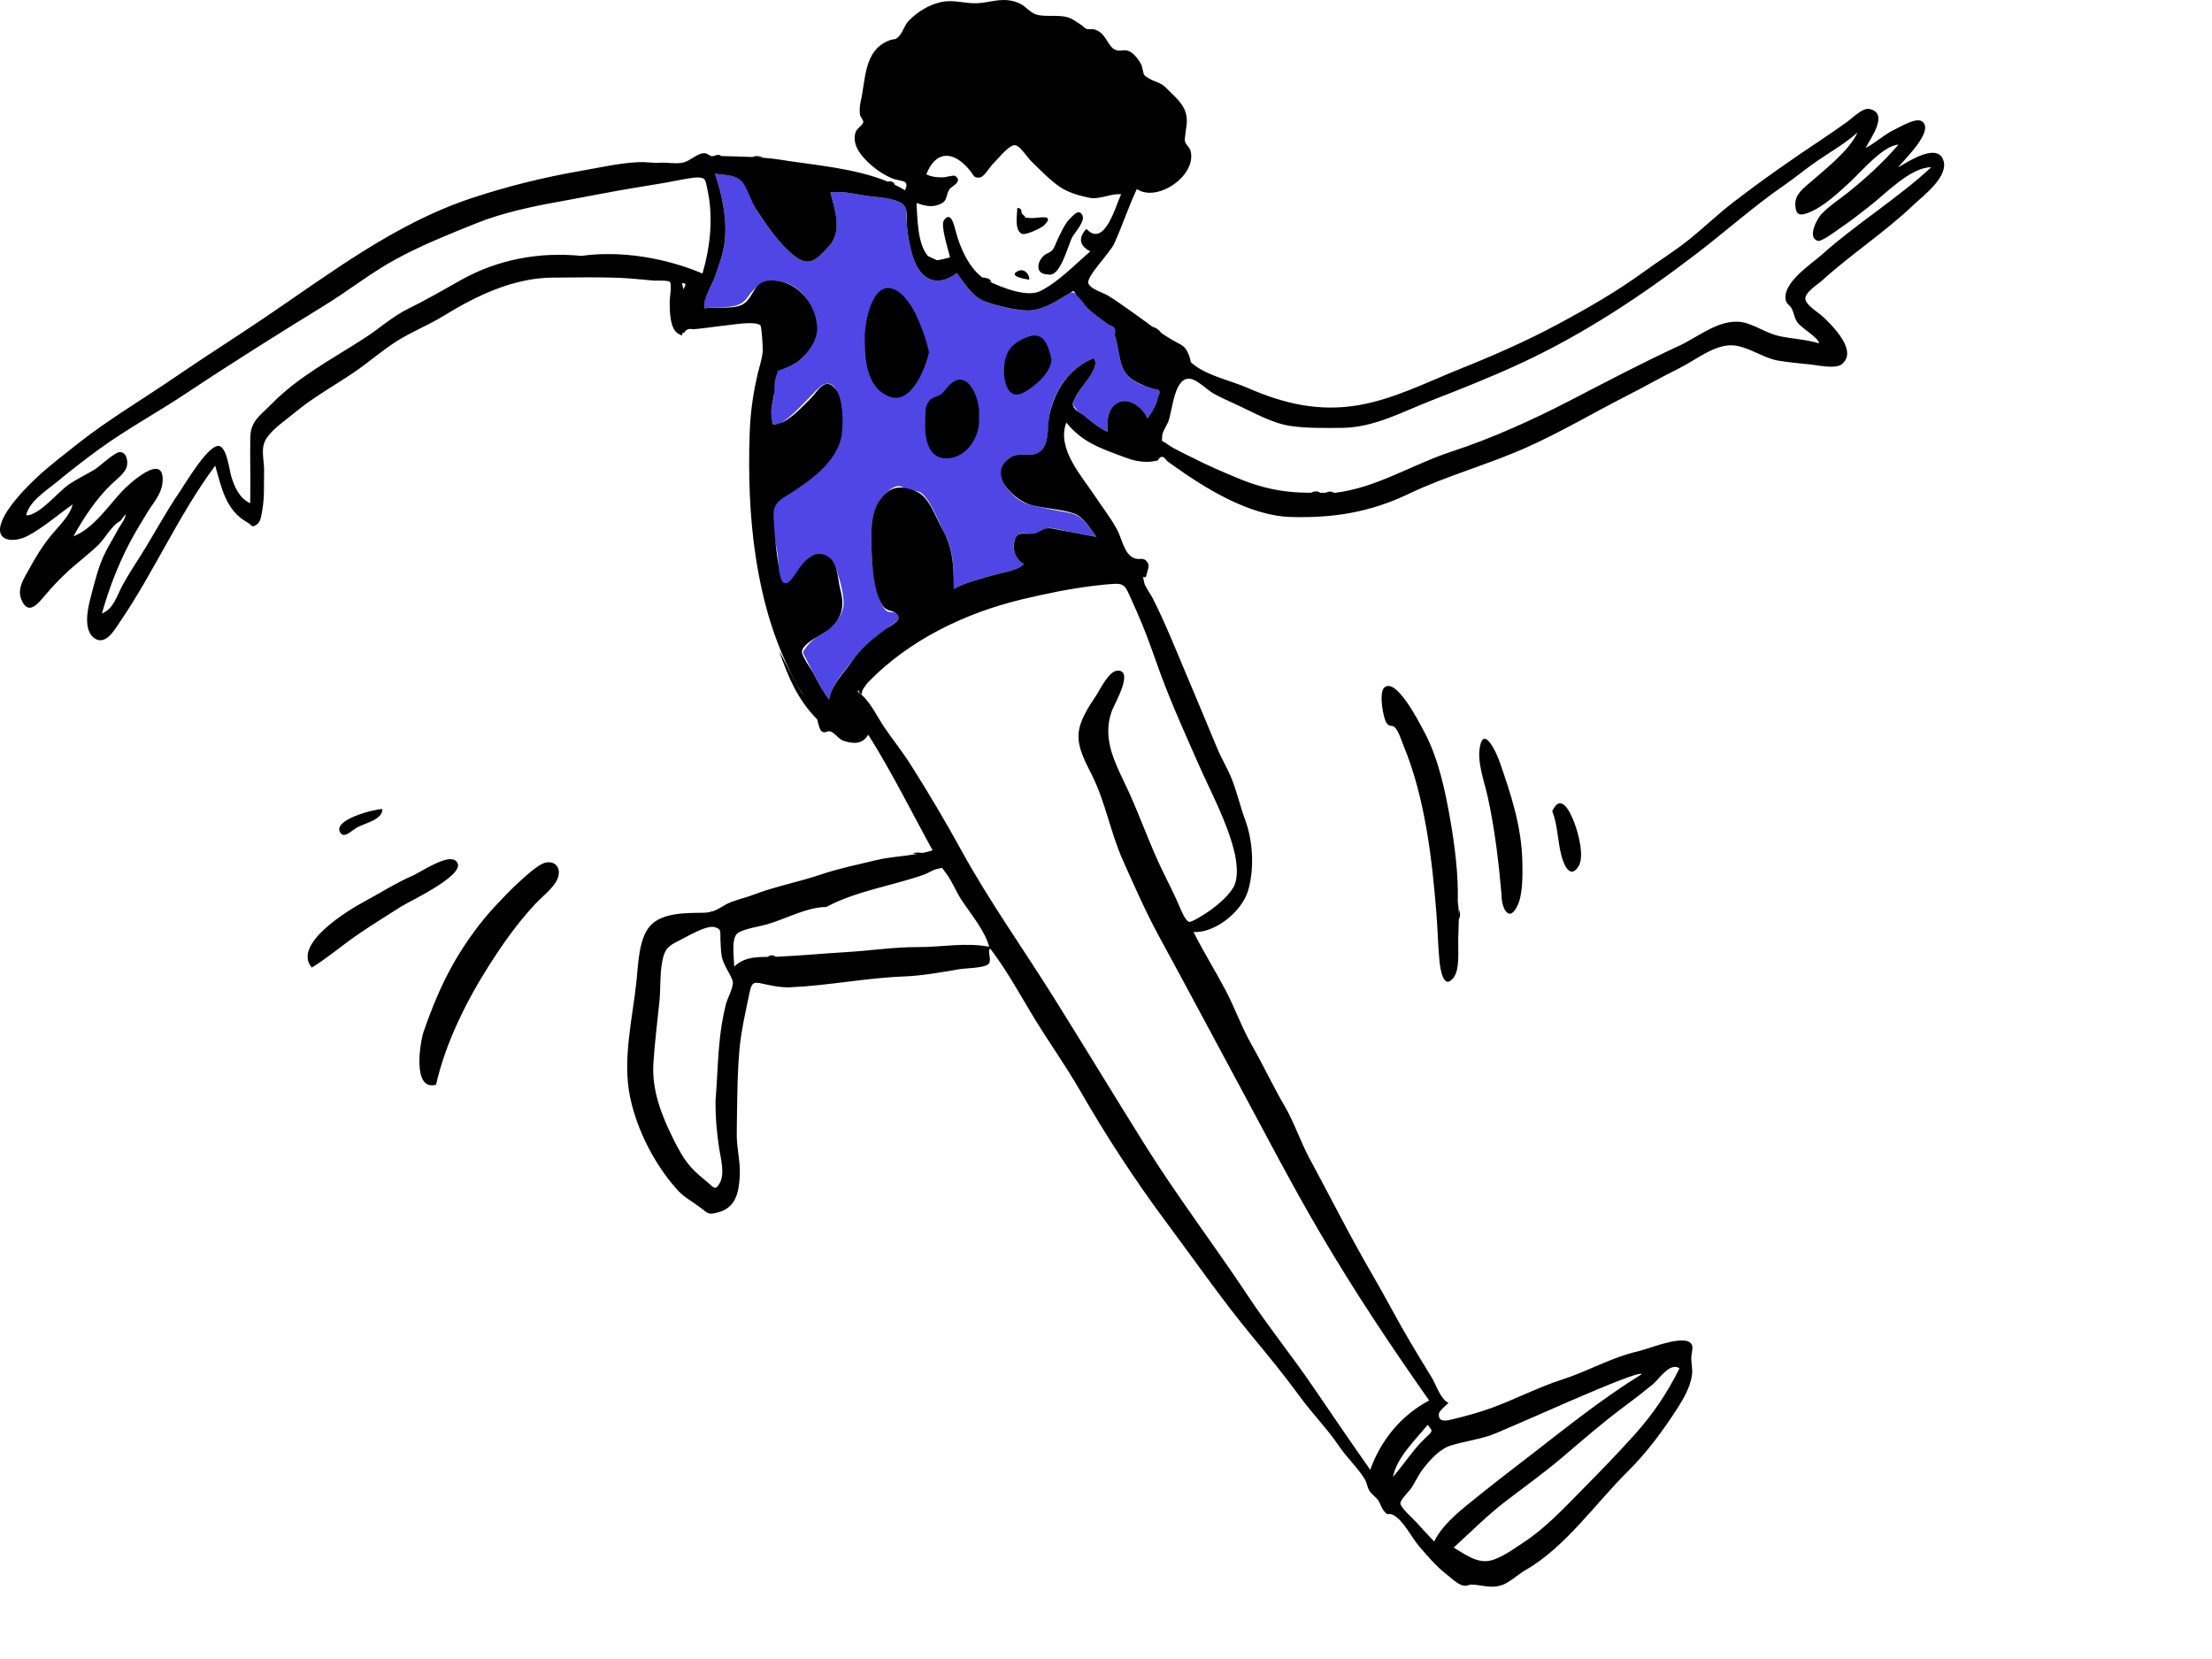
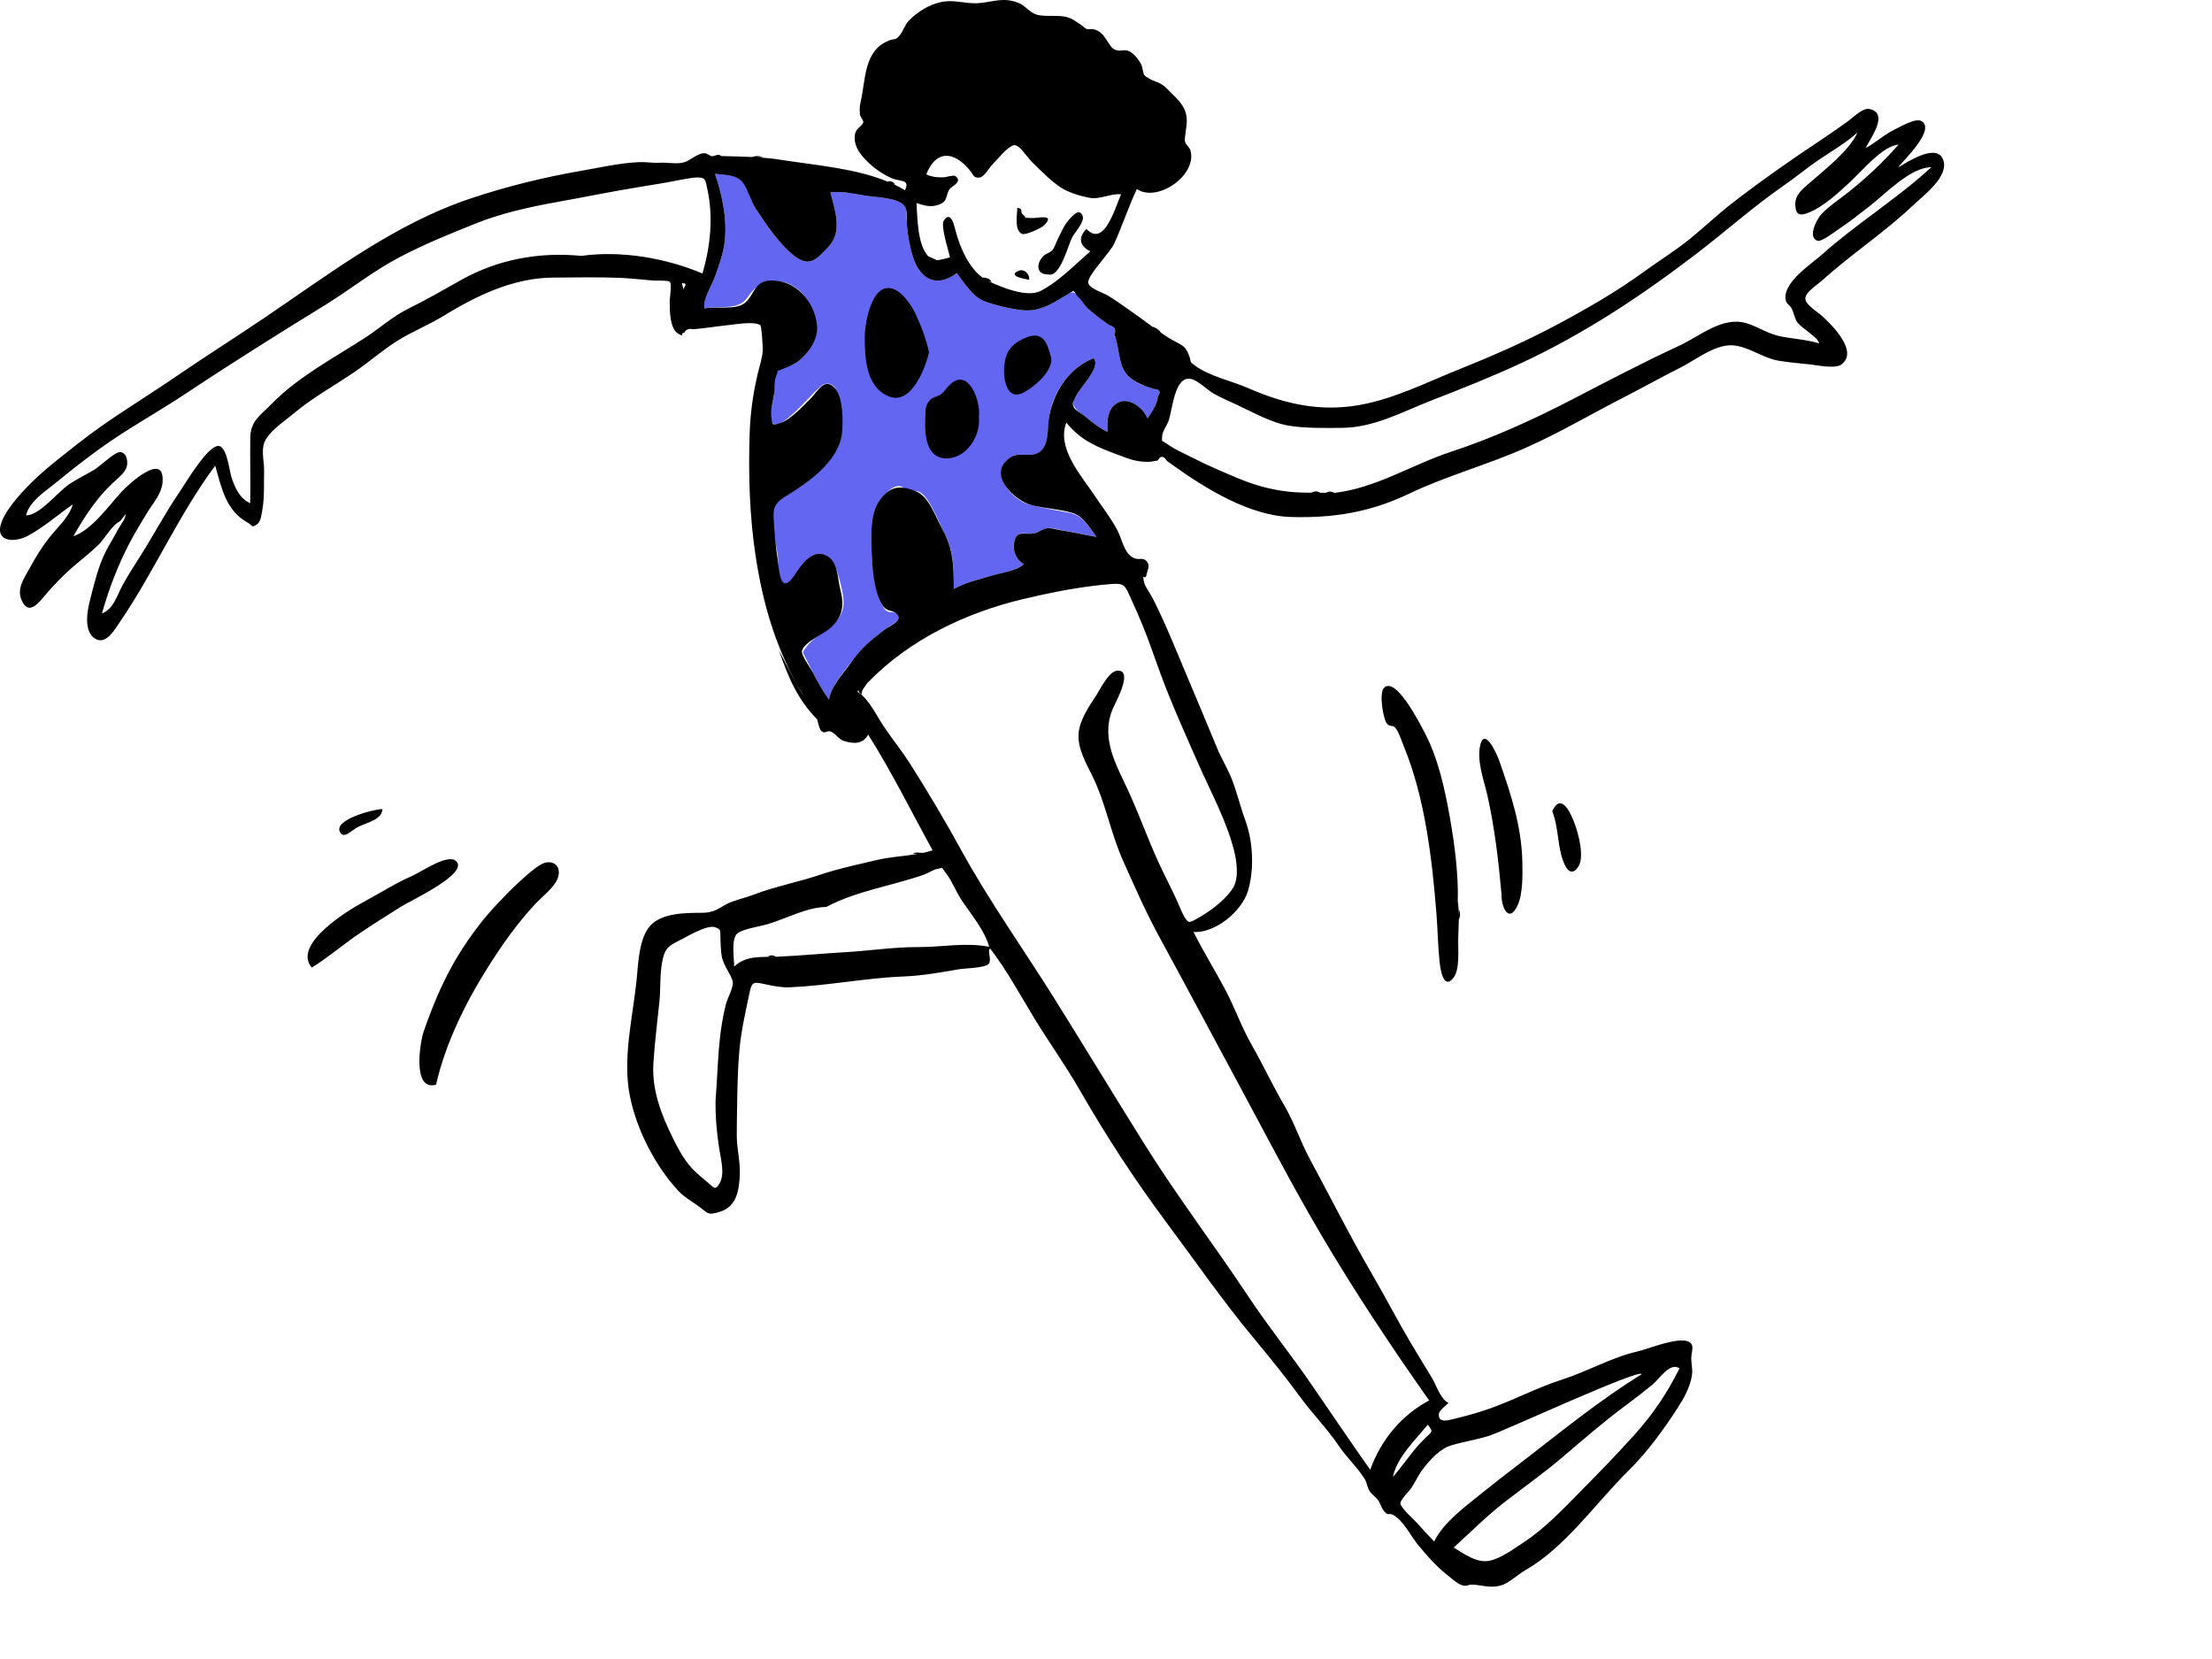
<svg xmlns="http://www.w3.org/2000/svg" viewBox="0 0 1024 768" version="1.1">
-   <g stroke="none" stroke-width="1" fill="#FFFFFF00" fill-rule="evenodd">
+   <g stroke="none" stroke-width="1" fill="transparent" fill-rule="evenodd">
    <g transform="translate(-62, -17)">
      <rect x="0" y="0" width="1024" height="768" />
-       <path d="M568.261,182.846 C557.623,187.069 550.477,196.921 548.01,207.957 C546.868,213.059 547.951,220.847 544.608,224.96 C540.606,229.883 534.385,225.622 529.773,228.707 C519.252,235.746 530.518,248.452 538.358,250.544 C544.61,252.212 550.97,253.234 557.256,254.452 C563.159,255.595 566.041,260.812 569.584,265.539 C564.69,264.724 559.889,263.491 554.968,262.713 C552.85,262.378 549.778,261.325 547.572,261.461 C544.911,261.626 543.214,263.479 540.686,263.918 C536.339,264.673 533.35,261.883 531.638,267.345 C530.377,271.37 532.382,276.181 535.985,278.167 C532.801,281.283 525.455,282.121 521.29,283.414 C515.256,285.286 509.118,286.502 503.522,289.662 C503.522,279.826 503.644,272.039 498.839,263.041 C496.507,258.673 492.059,246.404 487.291,244.578 C485.858,244.029 483.835,244.332 482.34,243.886 C480.787,243.423 479.928,242.072 478.188,242.026 C475.022,241.941 471.605,245.638 469.726,248.054 C464.974,254.164 465.16,263.939 465.453,271.3 C465.756,278.908 466.525,288.459 469.634,295.497 C470.356,297.132 471.097,298.97 472.673,299.953 C473.818,300.666 475.952,300.103 476.833,300.914 C480.032,303.862 475.59,305.55 473.122,307.355 C466.817,311.966 461.37,316.434 456.757,322.623 C452.862,327.848 446.787,334.19 445.791,340.887 C441.504,335.083 438.49,328.535 435.202,322.149 C433.335,318.522 433.295,319.257 435.281,316.51 C436.829,314.369 439.55,312.141 441.76,310.645 C446.28,307.585 450.953,304.291 452.28,298.468 C453.283,294.065 450.885,285.929 449.51,281.474 C447.753,275.781 443.161,271.413 437.272,274.738 C432.91,277.202 430.811,286.011 426.582,287.244 C421.81,288.635 422.466,277.066 422.026,273.856 C421.207,267.867 418.041,257.795 420.02,251.913 C421.561,247.333 428.991,244.892 432.851,242.106 C438.584,237.968 444.236,232.698 448.267,226.849 C452.4,220.85 452.035,214.741 451.295,207.749 C450.863,203.671 450.192,192.572 443.386,194.926 C439.469,196.281 421.963,220.113 418.864,211.655 C417.991,209.27 419.878,203.259 420.21,200.509 C420.452,198.504 420.413,188.949 421.766,187.617 C422.286,187.105 428.424,186.278 429.766,185.452 C432.984,183.469 435.4,180.87 437.336,177.638 C443.748,166.931 436.458,150.195 424.408,147.508 C416.553,145.756 412.306,148.511 407.909,154.838 C403.654,160.962 395.303,158.315 388.2,159.791 C386.863,156.155 391.565,149.002 392.808,145.498 C394.639,140.337 396.66,134.978 397.39,129.533 C398.812,118.907 396.361,107.445 392.989,97.431 C397.034,98.051 402.783,97.805 405.566,100.83 C408.356,103.86 409.595,110.081 411.951,113.723 C416.497,120.749 421.722,128.416 427.979,134.004 C436.149,141.3 439.38,137.893 445.642,131.118 C451.989,124.251 448.663,114.559 446.407,106.08 C451.543,105.31 457.478,106.755 462.526,107.568 C467.102,108.304 475.685,108.47 479.568,111.234 C482.473,113.301 481.441,115.554 481.724,119.618 C482.105,125.114 482.969,130.671 484.641,135.935 C488.043,146.646 495.727,150.322 504.964,143.431 C508.173,147.737 511.659,153.432 516.614,155.874 C521.477,158.273 530.519,160.247 535.963,160.642 C542.815,161.138 548.289,158.09 553.955,154.628 C556.728,152.934 557.508,151.544 559.929,152.874 C561.718,153.858 564.081,158.507 565.898,160.113 C567.933,161.911 570.172,163.566 572.353,165.181 C573.37,166.018 574.426,166.802 575.522,167.533 C577.932,168.109 578.742,169.539 577.952,171.823 C579.476,176.223 579.769,180.884 581.057,185.33 C582.578,190.583 586.19,193.445 591.046,195.383 C592.73,195.862 594.385,196.43 596.008,197.087 C598.902,197.144 599.559,198.314 597.978,200.597 C597.977,203.665 594.862,208.331 593.194,210.746 C591.557,206.197 585.229,201.131 580.32,203.06 C574.612,205.302 574.391,211.862 574.796,216.992 C571.23,215.314 568.166,212.891 565.118,210.437 C563.636,209.244 561.183,207.861 560.094,206.268 C558.206,203.508 558.372,204.939 559.699,201.196 C561.167,197.057 572.034,186.873 568.261,182.846" fill="#4F46E5" />
+       <path d="M568.261,182.846 C557.623,187.069 550.477,196.921 548.01,207.957 C546.868,213.059 547.951,220.847 544.608,224.96 C540.606,229.883 534.385,225.622 529.773,228.707 C519.252,235.746 530.518,248.452 538.358,250.544 C544.61,252.212 550.97,253.234 557.256,254.452 C563.159,255.595 566.041,260.812 569.584,265.539 C564.69,264.724 559.889,263.491 554.968,262.713 C552.85,262.378 549.778,261.325 547.572,261.461 C544.911,261.626 543.214,263.479 540.686,263.918 C536.339,264.673 533.35,261.883 531.638,267.345 C530.377,271.37 532.382,276.181 535.985,278.167 C532.801,281.283 525.455,282.121 521.29,283.414 C515.256,285.286 509.118,286.502 503.522,289.662 C503.522,279.826 503.644,272.039 498.839,263.041 C496.507,258.673 492.059,246.404 487.291,244.578 C485.858,244.029 483.835,244.332 482.34,243.886 C480.787,243.423 479.928,242.072 478.188,242.026 C475.022,241.941 471.605,245.638 469.726,248.054 C464.974,254.164 465.16,263.939 465.453,271.3 C465.756,278.908 466.525,288.459 469.634,295.497 C470.356,297.132 471.097,298.97 472.673,299.953 C473.818,300.666 475.952,300.103 476.833,300.914 C480.032,303.862 475.59,305.55 473.122,307.355 C466.817,311.966 461.37,316.434 456.757,322.623 C452.862,327.848 446.787,334.19 445.791,340.887 C441.504,335.083 438.49,328.535 435.202,322.149 C433.335,318.522 433.295,319.257 435.281,316.51 C436.829,314.369 439.55,312.141 441.76,310.645 C446.28,307.585 450.953,304.291 452.28,298.468 C453.283,294.065 450.885,285.929 449.51,281.474 C447.753,275.781 443.161,271.413 437.272,274.738 C432.91,277.202 430.811,286.011 426.582,287.244 C421.81,288.635 422.466,277.066 422.026,273.856 C421.207,267.867 418.041,257.795 420.02,251.913 C421.561,247.333 428.991,244.892 432.851,242.106 C438.584,237.968 444.236,232.698 448.267,226.849 C452.4,220.85 452.035,214.741 451.295,207.749 C450.863,203.671 450.192,192.572 443.386,194.926 C439.469,196.281 421.963,220.113 418.864,211.655 C417.991,209.27 419.878,203.259 420.21,200.509 C420.452,198.504 420.413,188.949 421.766,187.617 C422.286,187.105 428.424,186.278 429.766,185.452 C432.984,183.469 435.4,180.87 437.336,177.638 C443.748,166.931 436.458,150.195 424.408,147.508 C416.553,145.756 412.306,148.511 407.909,154.838 C403.654,160.962 395.303,158.315 388.2,159.791 C386.863,156.155 391.565,149.002 392.808,145.498 C394.639,140.337 396.66,134.978 397.39,129.533 C398.812,118.907 396.361,107.445 392.989,97.431 C397.034,98.051 402.783,97.805 405.566,100.83 C408.356,103.86 409.595,110.081 411.951,113.723 C416.497,120.749 421.722,128.416 427.979,134.004 C436.149,141.3 439.38,137.893 445.642,131.118 C451.989,124.251 448.663,114.559 446.407,106.08 C451.543,105.31 457.478,106.755 462.526,107.568 C467.102,108.304 475.685,108.47 479.568,111.234 C482.473,113.301 481.441,115.554 481.724,119.618 C482.105,125.114 482.969,130.671 484.641,135.935 C488.043,146.646 495.727,150.322 504.964,143.431 C508.173,147.737 511.659,153.432 516.614,155.874 C521.477,158.273 530.519,160.247 535.963,160.642 C542.815,161.138 548.289,158.09 553.955,154.628 C556.728,152.934 557.508,151.544 559.929,152.874 C561.718,153.858 564.081,158.507 565.898,160.113 C567.933,161.911 570.172,163.566 572.353,165.181 C573.37,166.018 574.426,166.802 575.522,167.533 C577.932,168.109 578.742,169.539 577.952,171.823 C579.476,176.223 579.769,180.884 581.057,185.33 C582.578,190.583 586.19,193.445 591.046,195.383 C592.73,195.862 594.385,196.43 596.008,197.087 C598.902,197.144 599.559,198.314 597.978,200.597 C597.977,203.665 594.862,208.331 593.194,210.746 C591.557,206.197 585.229,201.131 580.32,203.06 C574.612,205.302 574.391,211.862 574.796,216.992 C571.23,215.314 568.166,212.891 565.118,210.437 C563.636,209.244 561.183,207.861 560.094,206.268 C558.206,203.508 558.372,204.939 559.699,201.196 C561.167,197.057 572.034,186.873 568.261,182.846" fill="#6366F1" />
      <path d="M531.286,17.599 C536.211,18.886 536.601,20.895 540.334,23.11 C544.135,25.366 551.398,23.526 556.244,25.012 C558.787,25.792 560.354,27.203 562.527,28.567 C563.844,29.394 563.68,29.834 565.062,30.408 C565.782,30.706 567.403,30.347 568.253,30.532 C574.145,31.821 574.673,38.758 578.426,40.118 C581.314,41.166 582.673,39.136 585.844,41.368 C587.635,42.629 589.406,44.984 590.353,46.942 C590.818,47.903 591.269,51.136 591.673,51.617 C592.95,53.137 592.432,52.311 593.673,53.164 C596.225,54.918 599.226,54.906 602.027,57.86 C605.827,61.868 610.354,65.044 611.257,70.831 C611.41,71.813 611.441,72.716 611.404,73.585 L611.371,73.072 C611.438,74.208 611.506,75.342 611.572,76.476 C611.515,75.512 611.458,74.549 611.401,73.587 C611.319,75.531 610.89,77.299 610.717,79.376 C610.546,81.421 610.275,81.428 610.705,82.894 C610.995,83.881 612.692,85.211 613.102,86.667 C616.32,98.084 597.803,110.944 588.281,104.522 C584.392,112.745 581.588,121.398 577.85,129.665 C575.803,134.195 565.028,144.792 565.807,148.013 C566.448,150.667 572.579,152.452 574.718,153.731 C578.594,156.051 582.349,158.85 586.068,161.413 C589.3,163.641 592.399,166.012 595.547,168.305 L595.439,168.277 C597.24,168.693 598.578,169.724 599.604,171.169 C601.758,172.632 603.971,174.016 606.295,175.256 C609.871,177.165 610.824,177.536 612.354,181.345 C613.922,185.242 611.966,183.881 615.382,186.371 C622.02,191.209 632.129,193.313 639.647,196.603 C656.323,203.898 672.658,207.725 690.993,204.553 C707.455,201.706 722.837,193.807 738.243,187.64 C753.496,181.535 768.691,174.855 783.15,167.101 C796.825,159.766 810.361,152.007 822.979,142.821 C830.05,137.673 837.523,133.087 844.319,127.585 C850.996,122.18 857.219,116.183 863.999,110.947 C877.284,100.687 891.295,90.864 905.32,81.567 C909.316,78.918 913.239,76.158 917.145,73.378 C919.498,71.705 924.212,66.833 927.322,67.436 C937.029,69.314 927.306,81.857 925.667,85.527 C930.463,82.965 934.373,79.18 939.363,76.819 C941.915,75.611 948.97,71.338 951.666,73.138 C957.997,77.363 943.051,91.292 940.645,94.525 C944.65,92.24 958.137,83.194 961.411,90.598 C964.839,98.349 952.374,107.537 947.834,111.856 C934.441,124.596 918.972,134.629 905.346,146.994 C903.466,148.699 897.307,152.457 897.771,155.53 C898.204,158.401 903.866,161.717 905.893,163.623 C909.879,167.369 922.53,179.56 914.474,185.709 C911.632,187.878 903.527,186.083 900.128,185.724 C895.148,185.199 890.242,184.793 885.302,183.968 C878.04,182.754 870.92,177.059 863.649,176.844 C855.476,176.603 846.675,183.834 839.643,187.323 C831.383,191.42 823.447,195.957 815.226,200.142 C799.532,208.131 784.551,217.082 768.356,224.282 C750.6,232.176 731.557,237.284 714.019,245.672 C696.172,254.208 678.967,256.92 659.419,256.317 C640.339,255.729 619.942,243.089 604.84,232.264 C603.968,231.633 603.095,231.002 602.223,230.371 C600.604,227.9 599.192,227.836 597.986,230.177 C595.534,230.578 594.52,230.959 591.598,230.754 C586.826,230.42 584.441,229.346 580.063,227.727 C570.141,224.058 562.644,221.196 555.63,212.631 C551.032,224.588 562.623,237.204 568.829,246.562 C572.248,251.719 576.138,256.637 579.085,262.088 C581.478,266.516 582.342,273.395 586.922,275.34 C589.657,276.502 591.349,274.579 593.193,277.337 C594.397,279.138 593.079,281.205 592.843,282.727 C592.241,286.594 590.374,281.144 591.712,286.847 C592.135,288.648 594.669,292.082 595.512,293.736 C601.258,305.01 605.943,316.806 610.858,328.468 C615.748,340.07 620.594,351.56 625.385,363.183 C627.452,368.199 630.352,372.822 632.323,377.892 C634.726,384.073 636.203,390.528 638.492,396.757 C642.045,406.427 642.727,419.217 639.794,429.214 C636.923,439.003 624.453,449.067 614.514,448.44 C619.115,457.652 624.335,465.935 629.13,474.983 C633.623,483.46 636.763,492.514 641.425,500.685 C646.732,509.986 651.368,519.913 656.691,529.025 C661.187,536.721 664.008,545.486 668.232,553.306 C677.861,571.134 687.144,589.671 697.467,607.36 C703.472,617.65 708.884,628.238 714.977,638.494 C718.235,643.978 721.565,649.415 724.883,654.863 C726.799,658.008 728.966,664.918 732.561,666.439 C731.527,667.519 728.211,669.998 728.092,671.573 C727.775,675.765 732.014,674.606 734.389,674.027 C740.419,672.559 746.228,671.02 752.057,668.927 C763.219,664.921 773.844,659.249 785.132,655.654 C796.853,651.919 807.897,645.405 820.062,642.629 C825.596,641.366 843.8,633.603 845.405,640.114 C845.709,641.345 844.915,644.305 844.928,645.798 C844.95,648.438 845.641,650.795 845.265,653.54 C844.543,658.796 841.657,664.047 838.845,668.434 C832.111,678.936 824.562,689.233 815.686,698.014 C800.467,713.071 786.712,733.263 767.933,744.012 C764.207,746.146 760.676,749.926 756.463,751.048 C751.784,752.293 747.809,750.727 743.626,750.552 C741.326,750.456 741.2,751.736 738.428,750.692 C736.15,749.834 733.222,747.062 731.363,745.595 C726.671,741.892 722.708,737.203 718.835,732.663 C715.411,728.649 711.783,720.985 707.148,718.421 C704.573,716.997 704.712,719.282 702.401,716.114 C701.125,714.364 701.009,712.576 699.432,710.821 C697.75,708.949 696.688,708.684 695.575,706.424 C694.797,704.845 694.766,703.307 693.761,701.685 C690.416,696.291 685.358,691.663 681.772,686.326 C676.413,678.351 669.529,671.456 663.89,663.709 C657.141,654.441 649.636,645.209 642.314,636.402 C628.21,619.434 615.241,600.719 601.885,582.791 C587.437,563.399 573.944,542.698 561.896,521.704 C555.439,510.451 547.629,499.561 540.848,488.438 C534.219,477.565 528.116,466.172 520.363,456.083 C518.868,457.265 521.394,461.557 519.557,463.316 C517.637,465.158 508.643,465.231 506.189,465.655 C497.807,467.104 488.881,468.714 480.362,469.038 C462.82,469.703 445.522,473.268 427.841,474.036 C423.889,474.208 420.755,473.583 416.944,472.789 C411.228,471.596 410.155,470.913 408.984,476.533 C407.203,485.083 405.097,494.227 404.309,502.891 C403.495,511.842 403.349,520.802 403.224,529.791 C403.165,534.075 403.049,538.363 403.069,542.646 C403.099,548.874 404.793,554.951 404.47,561.169 C404.058,569.093 402.667,575.984 394.505,578.217 C389.94,579.465 389.849,578.829 386.623,576.319 C383.231,573.682 378.753,571.3 375.896,568.175 C365.277,556.559 356.865,540.287 353.66,524.757 C350.029,507.158 354.917,488.184 356.698,470.686 C357.447,463.331 357.735,451.511 362.911,445.669 C368.441,439.427 379.731,439.635 387.163,439.552 C388.861,439.533 390.171,439.36 391.304,439.06 C391.047,439.037 390.791,439.023 390.537,439.03 L391.983,438.858 C394.014,438.19 395.561,437.079 398.062,435.699 C401.575,433.761 406.662,432.78 410.458,431.319 C420.778,427.346 431.644,425.341 442.097,421.814 C450.551,418.962 458.949,417.286 467.533,415.208 C473.815,413.686 480.368,413.397 486.664,412.324 C485.946,412.24 485.226,412.155 484.523,412.251 C486.014,411.278 487.636,411.808 489.214,411.837 C490.744,411.513 492.253,411.123 493.735,410.64 C483.864,392.698 474.847,374.406 463.906,357.061 C461.516,361.428 457.461,361.507 452.715,360.015 C450.059,359.179 448.954,356.555 446.468,355.62 C444.918,355.037 443.993,356.805 442.369,355.545 C441.424,354.813 440.844,352.226 440.292,350.011 C431.175,340.806 426.857,330.367 422.64,318.212 C425.739,323.97 428.569,329.9 431.776,335.597 C432.503,336.891 433.431,338.201 434.423,339.527 L434.136,339.102 C432.817,337.146 431.534,335.158 430.406,333.038 C420.451,314.317 415.141,295.952 411.894,275.063 C408.988,256.358 408.395,236.609 409.034,217.702 L408.92,220.121 C408.959,219.298 408.998,218.474 409.037,217.65 L409.034,217.702 C409.079,216.384 409.141,215.077 409.221,213.778 L409.22,213.777 C409.717,205.712 410.896,197.969 412.771,189.992 C413.504,186.874 415.035,182.284 415.101,179.186 C415.141,177.305 414.599,168.105 413.987,167.592 C411.619,165.604 402.408,167.152 399.807,167.421 C395.073,167.912 390.367,168.657 385.633,169.154 C384.682,169.246 383.729,169.337 382.778,169.428 C380.95,168.96 379.616,169.478 378.777,170.982 C376.287,171.42 379.434,173.484 375.965,171.464 C371.936,169.119 372.038,160.393 372.023,156.435 C372.017,154.938 373.124,148.606 372.093,147.502 C371.298,146.651 365.846,146.992 364.483,146.88 C359.304,146.458 354.092,145.831 348.898,145.623 C338.645,145.211 328.239,145.467 317.987,145.512 C299.767,145.59 282.51,153.886 267.292,163.252 C260.264,167.577 252.508,170.589 245.569,175.004 C238.742,179.349 232.746,184.685 226.038,189.249 C216.659,195.629 206.829,200.976 198.131,208.279 C193.966,211.775 188.436,215.271 185.385,219.899 C182.32,224.546 184.384,229.804 184.256,235.135 C184.116,240.91 184.481,247.035 183.491,252.695 C183.148,254.658 182.844,258.398 181.036,259.682 C178.28,261.639 178.974,260.209 176.611,258.903 C166.388,253.25 164.572,242.668 161.624,232.577 C144.728,255.261 133.497,281.46 117.52,304.907 C115.073,308.499 110.809,316.107 105.672,312.422 C102.581,310.205 102.061,305.886 102.417,301.719 L102.421,302.877 C102.416,301.769 102.413,300.666 102.41,299.563 C102.413,300.28 102.416,300.996 102.418,301.711 C102.658,298.915 103.293,296.187 103.81,294.209 C105.751,286.795 107.449,279.214 110.942,272.346 C112.693,268.904 114.786,265.644 116.562,262.216 C117.471,260.465 120.29,256.982 120.166,255.015 C119.318,256.091 118.472,257.166 117.624,258.243 C113.636,260.167 110.595,266.396 107.301,269.495 C104.304,272.314 100.9,275.12 97.664,277.811 C91.727,282.745 86.57,288.105 81.538,294.114 C78.484,297.761 74.614,301.229 71.893,294.546 C69.813,289.438 73.075,284.853 75.46,280.489 C78.578,274.784 81.713,269.619 85.854,264.612 C89.362,260.373 94.288,255.853 95.663,250.51 C88.672,255.359 82.402,261.016 74.843,265.066 C68.828,268.288 59.113,268.112 62.82,258.45 C65.512,251.437 73.808,242.915 79.288,237.807 C84.983,232.497 91.522,227.56 97.638,222.694 C111.857,211.38 127.712,202.086 142.709,191.812 C156.403,182.431 170.406,173.576 184.01,164.393 C214.558,143.771 244.465,120.714 279.861,108.879 C296.299,103.383 313.588,99.1 330.633,96.148 C339.428,94.625 348.83,92.449 357.729,92.056 C361.009,91.911 364.176,92.53 367.42,92.334 C370.793,92.131 374.962,93.02 378.281,92.251 C381.774,91.443 384.854,87.711 388.326,87.939 C389.472,88.015 390.531,89.218 391.688,89.332 C391.689,89.332 391.689,89.332 391.688,89.332 C393.129,89.178 394.54,88.016 395.899,89.243 C395.898,89.243 395.898,89.243 395.899,89.243 C400.716,89.383 405.525,89.448 410.319,89.689 L410.106,89.78 C411.833,89.004 413.557,89.132 415.28,89.791 C414.201,89.788 413.122,89.786 412.043,89.784 C415.77,90.006 419.486,90.352 423.188,90.939 C439.239,93.485 457.969,94.823 473.286,101.225 C473.217,101.149 473.149,101.069 473.082,100.987 C474.447,100.697 475.482,101.231 476.308,102.285 C476.162,102.327 476.021,102.359 475.884,102.379 C477.624,103.194 479.313,104.085 480.94,105.06 C483.413,99.746 478.792,101.348 474.496,99.364 C469.75,97.173 466.01,94.435 462.462,90.703 C459.429,87.513 456.833,83.532 457.892,78.779 C458.44,76.321 461.179,75.344 461.666,73.543 C461.832,72.93 460.153,70.887 460.084,70.007 C459.916,67.901 459.911,66.287 460.396,64.214 C462.861,53.701 461.797,40.208 473.725,35.698 C476.307,34.723 476.251,35.808 478.169,33.777 C480.025,31.813 480.716,28.552 482.839,26.433 C486.897,22.381 491.969,19.223 497.588,17.977 C503.479,16.67 508.469,18.697 514.133,18.498 C520.277,18.282 524.863,15.919 531.286,17.599 Z M827.064,657.913 C822.858,661.341 818.512,664.715 814.153,667.945 C804.181,675.337 794.892,683.424 785.445,691.473 C776.897,698.754 767.745,705.276 758.846,712.109 C750.388,718.602 742.86,726.259 734.946,733.416 C740.1,736.427 745.706,740.867 751.934,739.436 C756.989,738.273 762.958,733.876 767.318,731.02 C777.469,724.373 785.958,715.207 794.438,706.635 C802.752,698.232 810.694,690.026 818.543,681.308 C827.367,671.506 833.608,662.164 839.515,650.419 C835.017,647.434 830.08,655.456 827.064,657.913 Z M751.628,681.579 C745.698,683.501 739.552,684.343 733.641,686.161 C728.498,687.743 724.093,692.732 720.852,696.876 C718.724,699.597 717.329,702.799 715.425,705.73 C714.348,707.389 710.234,711.291 710.285,712.912 C710.351,715.005 716.4,720.254 717.824,721.862 C720.461,724.84 723.173,727.751 725.933,730.615 C729.988,722.088 739.688,714.93 746.929,709.082 C754.44,703.013 762.32,697.006 770.099,690.997 C787.275,677.725 803.445,664.626 821.995,653.143 C820.879,650.463 758.525,679.342 751.628,681.579 Z M722.92,676.576 C717.259,683.604 708.662,691.54 706.822,700.753 C710.39,696.638 713.544,692.115 716.996,687.896 C718.498,686.062 720.061,684.427 721.748,682.761 C724.838,679.707 725.819,679.981 722.92,676.576 Z M577.075,287.312 C565.757,288.159 554.318,290.152 543.167,292.602 L542.653,292.602 C543.471,292.602 544.277,292.604 545.084,292.606 C544.442,292.606 543.799,292.605 543.162,292.604 C540.47,293.195 537.793,293.814 535.139,294.449 C508.994,300.71 483.011,313.177 464.134,332.583 L463.5,333.24 L463.5,333.24 C462.62,334.637 460.571,336.59 460.979,338.47 C459.7,337.667 459.296,336.973 459.423,336.348 C459.244,336.607 459.085,336.889 458.95,337.195 C464.3,340.557 467.718,348.278 471.251,353.49 C475.235,359.366 479.696,364.89 483.511,370.891 C491.802,383.936 499.753,397.409 507.204,410.955 C520.099,434.399 535.977,456.651 550.16,479.339 C564.319,501.991 577.829,524.314 591.983,546.935 C607.051,571.015 624.336,593.703 639.901,617.178 C649.182,631.175 659.782,644.305 669.29,658.17 C678.287,671.292 687.157,684.414 696.322,697.418 C701.156,683.842 710.58,672.184 723.602,665.316 C705.869,640.147 688.899,614.642 673.288,588.075 C659.839,565.187 647.978,542.226 635.489,519.059 C623.186,496.236 611.046,473.391 598.612,450.586 C592.402,439.196 587.172,427.229 581.844,415.329 C576.176,402.668 573.794,388.568 567.657,376.145 C564.789,370.337 560.902,363.633 561.284,356.904 C561.644,350.558 566.053,344.081 569.443,338.967 C571.457,335.932 575.315,327.494 579.457,327.453 C586.932,327.379 578.075,342.645 576.905,345.649 C571.517,359.487 579.017,371.452 584.657,383.848 C590.164,395.954 594.543,408.656 600.403,420.619 C602.863,425.641 605.361,430.543 607.6,435.638 C608.374,437.397 610.498,443.177 612.465,443.749 C613.59,444.076 619.17,440.465 620.03,439.916 C624.397,437.131 630.349,432.29 632.97,427.78 C635.564,423.316 634.512,415.697 633.322,410.923 C629.868,397.056 622.595,383.866 616.878,370.858 C610.877,357.203 604.58,343.373 599.408,329.38 C596.613,321.82 594.097,314.192 591.041,306.725 C589.305,302.48 587.488,298.269 585.557,294.109 C583.104,288.822 582.918,286.874 577.075,287.312 Z M376.544,452.347 C371.096,454.981 369.652,456.374 368.541,462.284 C367.387,468.426 367.898,474.487 367.264,480.661 L367.26,480.703 L367.181,481.787 C367.207,481.43 367.233,481.072 367.259,480.713 L367.264,480.661 C366.276,490.257 365.058,499.851 364.471,509.335 C363.702,521.735 368.246,533.309 373.634,544.127 C376.005,548.889 378.422,553.516 382.019,557.504 C384.228,559.953 386.788,562.031 389.324,564.122 C392.533,566.765 393.022,568.397 395.116,564.815 C397.689,560.411 395.637,553.264 394.907,548.513 C393.757,541.022 393.16,533.874 393.254,526.265 C393.543,522.834 393.748,519.397 393.941,515.96 C393.938,515.681 393.937,515.403 393.935,515.126 L393.941,515.953 C394.413,507.554 394.816,499.153 396.196,490.82 C396.693,487.824 397.293,484.841 398.037,481.897 C398.715,479.21 401.471,474.335 401.25,471.699 C401.027,469.04 396.888,464.078 396.107,459.658 C395.66,457.124 395.655,454.438 395.514,451.877 C395.308,448.166 396.196,447.267 392.984,446.234 C389.145,444.999 379.838,450.754 376.544,452.347 Z M320.286,423.29 C318.827,427.72 312.894,432.13 309.829,435.431 C301.457,444.446 294.976,453.607 288.406,463.926 C277.863,480.48 268.255,499.77 263.856,519.144 C252.631,522.246 256.538,499.153 258.079,494.684 C261.861,483.717 266.269,472.938 272.007,462.852 C277.271,453.602 284.457,443.58 291.808,435.872 C294.846,432.686 298.426,428.801 301.738,425.836 C304.659,423.221 311.216,416.859 314.873,416.257 C319.144,415.554 321.769,418.79 320.286,423.29 Z M721.239,355.624 C727.788,367.772 730.982,382.776 733.341,396.288 C735.479,408.53 737.173,421.902 736.85,434.332 C737.169,436.466 737.297,438.61 737.325,440.759 L737.278,442.709 C737.315,441.125 737.353,439.541 737.391,437.96 C738.036,439.53 738.114,441.083 737.328,442.615 C737.294,445.748 737.104,448.888 737.037,452.022 C736.939,456.554 737.902,465.812 734.811,469.71 C730.098,475.655 728.69,464.996 728.397,462.082 C727.665,454.79 727.56,447.411 726.983,440.103 C724.96,414.489 721.65,386.183 711.799,362.323 C710.864,360.059 709.393,355.209 707.597,353.605 C706.325,352.47 705.348,353.715 703.883,351.731 C702.355,349.663 700.191,337.621 702.827,335.287 C708.352,330.393 718.972,351.419 721.239,355.624 Z M272.7,415.296 C280.54,420.762 251.764,434.096 247.906,436.545 C241.009,440.923 234.135,445.17 227.394,449.799 C220.313,454.661 213.612,460.485 206.332,464.92 C197.208,454.178 222.899,438.537 230.353,434.53 C237.925,430.459 245.132,425.825 252.999,422.373 C256.76,420.723 268.725,412.524 272.7,415.296 Z M495.823,419.247 C494.279,419.487 491.295,421.353 489.801,421.878 C475.091,427.055 458.12,429.507 444.564,436.853 C435.41,436.943 425.754,442.41 416.977,444.933 C413.491,445.935 406.51,446.928 403.58,448.922 C400.297,451.157 401.864,460.384 401.864,464.46 C407.575,459.108 414.274,460.204 421.831,459.882 C432.46,459.43 443.02,458.381 453.592,457.773 C464.804,457.128 475.761,455.388 487.027,455.432 C498.122,455.476 508.978,453.159 519.902,455.295 C517.997,447.813 511.143,439.801 506.976,433.401 C504.41,429.46 502.524,424.442 499.607,420.789 C497.391,418.013 498.952,418.758 495.823,419.247 Z M421.201,459.868 L417.422,459.93 C418.666,458.92 419.93,459.156 421.201,459.868 Z M756.019,369.099 C761.419,384.495 766.407,399.519 766.739,416.024 C766.853,421.743 767.013,430.764 764.591,436.033 C760.561,444.798 756.933,437.043 757.095,431.024 C755.77,415.894 753.965,400.668 750.698,385.815 C749.179,378.906 745.824,370.178 747.035,363.017 C748.819,352.49 754.818,365.675 756.019,369.099 Z M757.095,431.024 C757.055,432.503 757.015,433.983 756.973,435.457 C757.012,433.976 757.053,432.5 757.095,431.024 Z M790.849,397.979 C792.605,402.589 795.614,413.572 792.712,418.105 C788.839,424.154 785.941,417.375 784.808,413.031 C783.026,406.192 783.155,399.085 780.576,392.468 C784.511,384.089 788.628,392.144 790.849,397.979 Z M239.019,391.545 C239.019,396.382 231.641,397.864 227.653,399.866 C224.715,401.34 221.273,405.645 219.394,402.212 C216.239,396.441 235.139,391.545 239.019,391.545 Z M392.989,97.431 C396.358,107.438 398.811,118.917 397.39,129.533 C396.659,134.989 394.636,140.328 392.808,145.498 C391.68,148.69 386.926,156.326 388.2,159.791 C393.448,158.701 402.074,160.52 406.323,157.598 C411.154,154.276 410.715,147.337 418.331,146.873 C430.018,146.161 439.432,156.537 440.248,168.16 C440.67,174.176 436.241,180.536 431.741,184.089 C429.315,186.005 427.012,186.612 424.346,187.813 C422.576,188.61 422.056,188.576 421.939,188.535 L421.935,188.532 L421.941,188.54 C422.016,188.642 422.146,189.111 421.372,190.88 C420.411,193.079 420.686,196.564 420.402,198.914 C419.986,202.359 418.604,206.661 419.058,210.055 C419.546,213.711 419.387,214.099 423.348,212.796 C427.9,211.299 433.739,205.003 437.158,201.613 C440.511,198.288 443.831,191.158 448.649,196.864 C452.344,201.24 452.336,212.223 451.771,217.649 C450.46,230.258 436.098,240.535 426.049,246.524 C418.964,250.746 419.98,253.512 420.426,261.481 C420.787,267.946 421.803,274.462 422.662,280.875 C423.701,288.624 426.189,288.743 429.992,282.996 C432.902,278.598 437.666,271.392 443.919,273.915 C450.125,276.419 449.592,284.47 450.981,289.734 C452.926,297.101 452.301,302.645 446.035,308.029 C443.19,310.474 434.021,314.453 433.241,318.417 C432.862,320.344 437.309,326.373 438.37,328.433 C440.586,332.737 442.908,336.984 445.791,340.887 C446.766,334.331 452.503,328.774 456.091,323.547 C460.424,317.235 465.722,312.793 471.937,308.215 C474.214,306.54 479.955,304.289 477.266,301.38 C474.932,298.853 472.502,300.72 470.189,296.669 C466.313,289.881 465.758,278.948 465.453,271.3 C465.182,264.469 464.933,254.886 468.992,248.962 C473.933,241.75 478.882,241.475 486.288,244.548 C492.068,246.947 495.099,256.275 498.19,261.842 C503.418,271.254 503.522,279.249 503.522,289.662 C509.118,286.502 515.256,285.286 521.29,283.414 C525.455,282.121 532.801,281.283 535.985,278.167 C532.568,276.284 530.744,272.192 531.454,268.33 C532.618,262.001 535.867,264.755 540.686,263.918 C542.846,263.543 544.409,261.912 546.582,261.6 C548.807,261.282 551.198,262.168 553.41,262.51 C558.861,263.353 564.171,264.638 569.584,265.539 C566.569,261.518 563.527,256.045 558.676,254.529 C552.83,252.701 545.799,252.406 539.692,250.88 C531.817,248.913 518.241,236.422 529.773,228.708 C534.131,225.792 539.859,229.489 543.986,225.58 C547.898,221.874 546.743,214.171 547.792,209.18 C550.211,197.678 557.081,187.284 568.261,182.846 C572.095,186.938 561.18,197.032 559.699,201.196 C558.817,203.677 558.142,203.403 559.052,205.462 C559.683,206.894 562.778,208.513 564.117,209.608 L565.238,210.524 C568.231,212.962 571.278,215.336 574.796,216.992 C574.39,211.854 574.586,205.312 580.32,203.06 C585.246,201.124 591.56,206.208 593.194,210.746 C594.862,208.331 597.977,203.666 597.978,200.597 C599.558,198.314 598.902,197.144 596.008,197.087 C594.785,196.579 593.539,196.139 592.27,195.766 C586.885,193.651 582.792,191.284 581.057,185.33 C579.761,180.883 579.474,176.217 577.952,171.823 C578.742,169.539 577.932,168.109 575.522,167.533 C574.77,166.992 574.019,166.452 573.267,165.911 C570.778,164.081 568.214,162.159 565.898,160.113 C564.075,158.501 562.375,155.159 560.537,153.92 C560.125,153.059 559.565,152.302 558.859,151.651 C557.23,152.653 555.596,153.645 553.955,154.628 C548.273,158.1 542.854,161.183 535.963,160.642 C530.583,160.219 522.611,158.378 517.594,156.376 C512.114,154.189 508.345,147.967 504.964,143.431 C495.726,150.322 488.058,146.627 484.641,135.935 C483.116,131.165 482.26,126.109 481.827,121.128 C481.474,117.057 482.687,113.452 479.568,111.234 C475.674,108.464 467.123,108.306 462.526,107.568 C457.484,106.758 451.538,105.311 446.407,106.08 C448.657,114.536 452.01,124.279 445.641,131.118 C439.349,137.876 436.182,141.328 427.979,134.004 C421.705,128.401 416.534,120.748 411.951,113.723 C409.548,110.039 408.479,105.236 406.049,101.745 C403.252,97.727 397.693,98.152 392.989,97.431 Z M385.06,99.146 C382.979,99.105 378.045,100.031 375.982,100.443 C370.372,101.565 364.797,102.477 358.92,103.415 C345.744,105.516 332.633,108.238 319.518,110.591 C307.485,112.75 294.134,115.698 282.695,120.278 C270.193,125.283 258.057,130.15 246.153,136.498 C234.216,142.863 223.966,151.158 212.555,158.181 C191.164,171.345 169.515,184.883 148.535,198.861 C135.192,207.75 120.956,215.446 108.016,224.835 C101.349,229.672 94.859,234.727 88.508,239.97 C83.834,243.827 75.351,249.142 74.108,255.586 C80.372,255.586 88.847,244.639 93.954,241.213 C97.673,238.718 101.836,236.702 105.701,234.43 C107.919,233.126 115.007,226.335 117.419,226.3 C120.898,226.249 121.407,231.22 120.54,233.467 C119.416,236.379 116.103,238.77 113.902,240.856 C106.727,247.657 100.776,256.607 96.005,265.253 C104.781,262.025 112.059,251.431 118.299,244.643 C121.597,241.055 138.449,225.583 137.251,240.24 C136.808,245.663 132.895,249.808 130.167,254.293 C127.217,259.144 124.179,264.065 121.584,269.111 C116.313,279.357 112.33,289.897 109.183,301.003 C114.641,298.853 116.068,292.84 118.615,288.134 C121.208,283.343 124.241,278.713 127.153,274.113 C133.332,264.351 138.7,254.084 145.261,244.557 C147.852,240.792 159.429,220.9 164.081,223.705 C167.214,225.593 168.141,234.478 169.081,237.597 C170.569,242.531 172.861,247.701 177.818,249.936 C178.045,239.858 177.699,229.793 177.86,219.741 C177.988,211.83 182.268,209.572 187.668,204.05 C200.189,191.245 216.199,182.985 231.06,173.327 C237.674,169.029 243.797,163.436 251.102,159.857 C259.317,155.833 267.298,151.19 275.32,146.682 C292.411,137.079 311.617,133.531 331.067,135.45 L331.099,135.454 C329.554,135.301 328.01,135.148 326.465,134.995 C327.999,135.147 329.534,135.299 331.068,135.451 C331.078,135.451 331.088,135.452 331.099,135.453 C349.543,132.868 370.224,136.442 387.202,143.608 C390.921,130.787 392.307,117.294 389.37,104.135 C388.509,100.275 388.656,99.22 385.06,99.146 Z M552.25,291.221 C551.467,291.263 550.685,291.304 549.892,291.346 C550.671,291.304 551.46,291.263 552.25,291.221 Z M921.888,78.333 C916.525,83.189 909.507,87.217 903.584,91.265 C898.145,94.982 893.084,99.212 887.712,102.927 C873.756,112.579 861.005,123.993 847.482,134.353 C822.084,153.811 795.615,171.37 766.555,184.936 C752.853,191.332 738.755,196.9 724.678,202.379 C710.959,207.718 698.028,215.025 682.867,215.079 C675.093,215.106 666.888,215.316 659.165,214.144 C650.838,212.879 642.153,207.893 634.563,204.386 C630.995,202.737 627.353,201.165 623.921,199.247 C620.766,197.484 616.51,192.973 613.175,192.39 C605.641,191.073 604.87,206.545 602.922,211.948 C602.26,213.785 600.018,216.987 599.993,218.791 C599.944,222.18 599.426,220.449 602.452,222.641 C605.736,225.02 610.283,226.955 613.93,228.828 C620.829,232.37 628.19,235.529 635.298,238.473 C642.912,241.627 650.271,243.708 658.512,244.601 C662.069,244.987 665.427,245.09 668.793,245.115 L668.642,245.18 C670.141,244.523 671.642,244.036 673.169,245.103 L672.037,245.122 C674.501,245.12 677.005,245.111 679.627,245.174 C678.317,245.142 677.009,245.111 675.7,245.079 C677.025,244.45 678.339,244.318 679.628,245.174 C698.888,243.053 715.797,231.98 733.884,226.078 C752.318,220.062 771.457,211.416 788.968,202.346 C805.59,193.735 822.249,184.954 839.328,177.062 C849.126,172.534 859.543,163.156 870.75,166.7 C875.918,168.334 880.534,171.524 885.891,172.632 C892.055,173.906 898.034,174.124 904.133,175.954 C903.751,173.119 895.712,168.863 893.851,165.921 C892.61,163.958 892.434,161.728 891.403,159.791 C890.461,158.02 889.004,157.87 888.637,155.782 C887.222,147.741 900.451,139.314 905.455,134.83 C921.409,120.528 940.162,109.108 956.057,94.412 C946.481,94.412 934.916,106.648 927.748,112.235 C922.928,115.993 918.153,119.757 913.073,123.159 C911.681,124.091 905.224,129.036 903.451,128.482 C898.478,126.93 903.215,118.253 905.016,116.311 C908.54,112.508 913.29,109.451 917.338,106.238 C925.858,99.474 933.641,92.261 940.865,83.959 C933.737,84.386 923.914,96.17 918.873,100.848 C913.364,105.96 906.073,112.895 898.912,115.577 C895.214,116.962 893.379,116.583 893.102,112.097 C892.787,106.982 896.769,104.288 900.211,101.258 C907.073,95.216 918.075,86.77 921.888,78.333 Z M515.145,209.978 C516.098,218.405 509.884,228.833 500.563,229.181 C490.577,229.552 489.998,217.835 490.356,210.721 C490.546,206.901 490.079,204.649 492.714,202.009 C493.808,200.915 496.459,200.446 497.757,199.391 C499.428,198.032 500.553,196.053 502.195,194.638 C510.654,187.345 516.154,203.219 515.145,209.978 Z M477.511,151.766 C480.735,153.771 484.253,158.914 485.796,162.233 C488.535,168.122 490.689,173.755 492.056,180.087 C490.552,186.893 483.984,204.752 473.517,200.519 C462.653,196.126 462.379,182.331 462.33,173.007 C462.297,166.217 466.042,144.633 477.511,151.766 Z M548.706,183.103 C548.866,189.296 540.866,196.049 535.956,198.668 C527.963,202.932 526.349,192.245 526.882,186.464 C527.477,180.003 530.073,176.427 536.022,173.679 C544.856,169.598 546.863,175.609 548.706,183.103 Z M421.925,188.522 C421.908,188.509 421.902,188.518 421.926,188.53 L421.935,188.532 Z M531.078,84.282 C528.113,85.222 523.647,90.917 521.381,93.193 C519.979,94.6 517.575,98.916 515.576,99.165 C512.603,99.536 512.875,98.132 510.854,95.712 C503.241,86.591 495.189,86.624 490.817,97.693 C493.365,98.956 496.062,99.187 498.85,99.09 C499.796,99.058 503.433,97.971 504.133,98.434 C508.092,101.057 502.293,103.324 501.497,104.668 C500.893,105.688 500.598,106.595 500.362,107.408 C500.398,108.135 500.432,108.864 500.464,109.596 C500.414,108.566 500.366,107.529 500.318,106.493 L500.36,107.414 C499.786,109.392 499.555,110.811 496.038,111.934 C492.592,113.035 489.699,112.072 486.272,110.994 C486.707,117.741 486.689,129.765 491.414,135.305 L491.676,135.601 L491.676,135.601 C493.009,136.211 494.342,136.82 495.675,137.43 C495.493,137.444 495.313,137.453 495.136,137.456 C497.427,137.5 500.156,136.475 501.783,136.129 C501.078,132.778 497.248,121.411 498.979,118.982 C502.255,114.389 503.69,121.234 504.506,124.33 C506.426,131.618 510.61,141.192 517.194,145.771 C517.129,145.669 517.068,145.557 517.013,145.436 C518.582,145.714 520.263,145.783 521.044,147.561 C520.574,147.366 520.059,147.258 519.55,147.136 L519.552,147.137 C525.806,150.063 537.516,154.928 543.779,151.658 C552.443,147.134 559.431,139.641 566.744,133.361 C561.704,130.871 561.016,127.009 564.932,122.963 C573.238,131.866 578.319,112.763 580.989,106.935 C575.878,106.484 571.295,109.559 566.067,108.512 C561.809,107.659 556.673,106.16 553.023,103.765 C548.147,100.564 543.873,95.943 539.684,91.941 C537.176,89.545 533.771,83.427 531.078,84.282 Z M377.671,148.041 C377.908,149.014 378.14,149.964 378.37,150.916 C379.765,148.28 379.765,148.28 377.671,148.041 Z M538.454,146.449 C536.383,146.221 528.172,144.753 533.457,142.386 C536.155,141.177 538.709,143.97 538.454,146.449 Z M563.14,116.858 C564.289,119.561 559.707,124.404 558.421,126.727 C556.406,130.368 552.894,145.592 547.209,144.05 C540.958,144.034 541.993,138.08 545.429,135.181 C546.627,134.17 547.939,134.122 549.127,132.833 C550.159,131.713 550.799,129.468 551.486,128.097 C553.17,124.74 554.691,120.849 557.356,118.143 C559.498,115.969 561.756,113.606 563.14,116.858 Z M532.924,113.227 C535.958,113.581 533.979,115.03 535.536,116.321 C536.578,117.184 536.739,117.611 536.651,117.807 L536.639,117.829 L536.716,117.824 C537.129,117.801 537.886,117.815 539.202,117.939 C542.089,118.209 550.969,115.62 545.326,121.33 C544.098,122.573 536.71,126.046 535.065,125.253 C531.396,123.486 532.953,116.291 532.924,113.227 Z M536.639,117.829 C535.902,117.887 536.482,118.077 536.637,117.834 L536.639,117.829 Z M294.407,117.016 C293.619,117.038 292.83,117.06 292.032,117.081 C292.817,117.058 293.612,117.037 294.407,117.016 Z M416.737,89.954 C417.99,90.119 419.242,90.283 420.493,90.448 C419.24,90.283 417.988,90.119 416.737,89.954 Z" fill="#000000" />
    </g>
  </g>
</svg>
